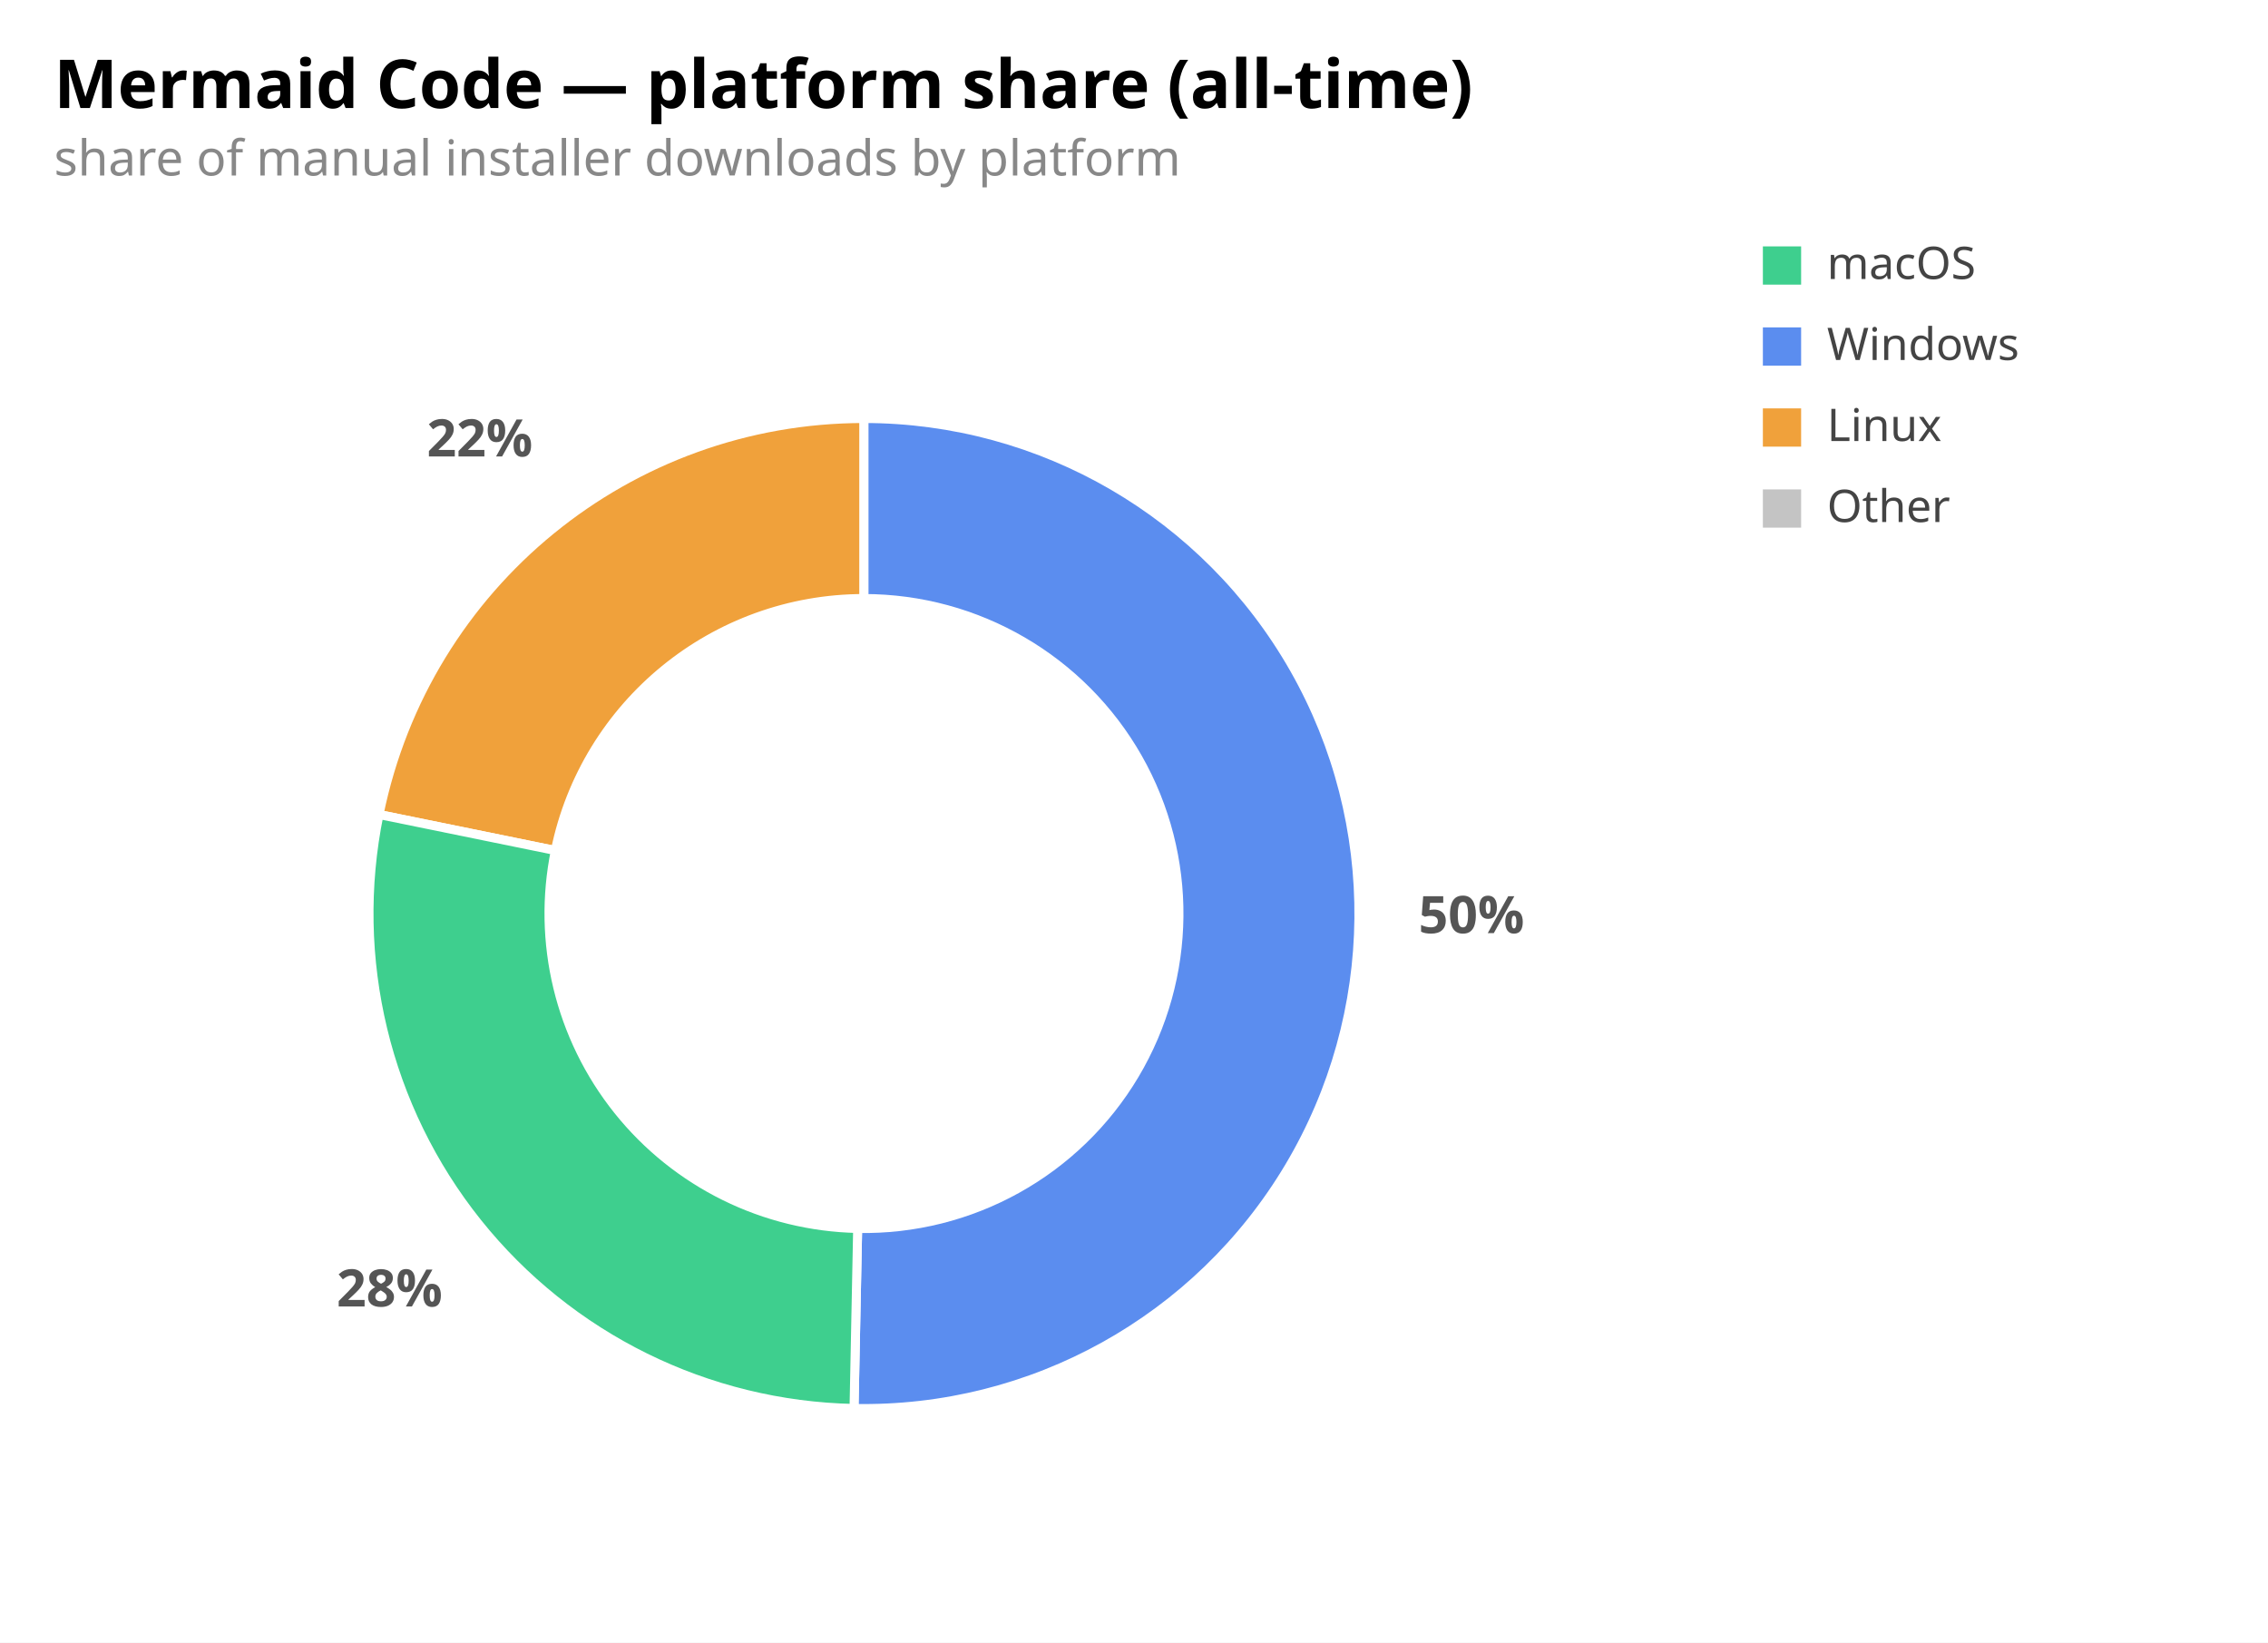
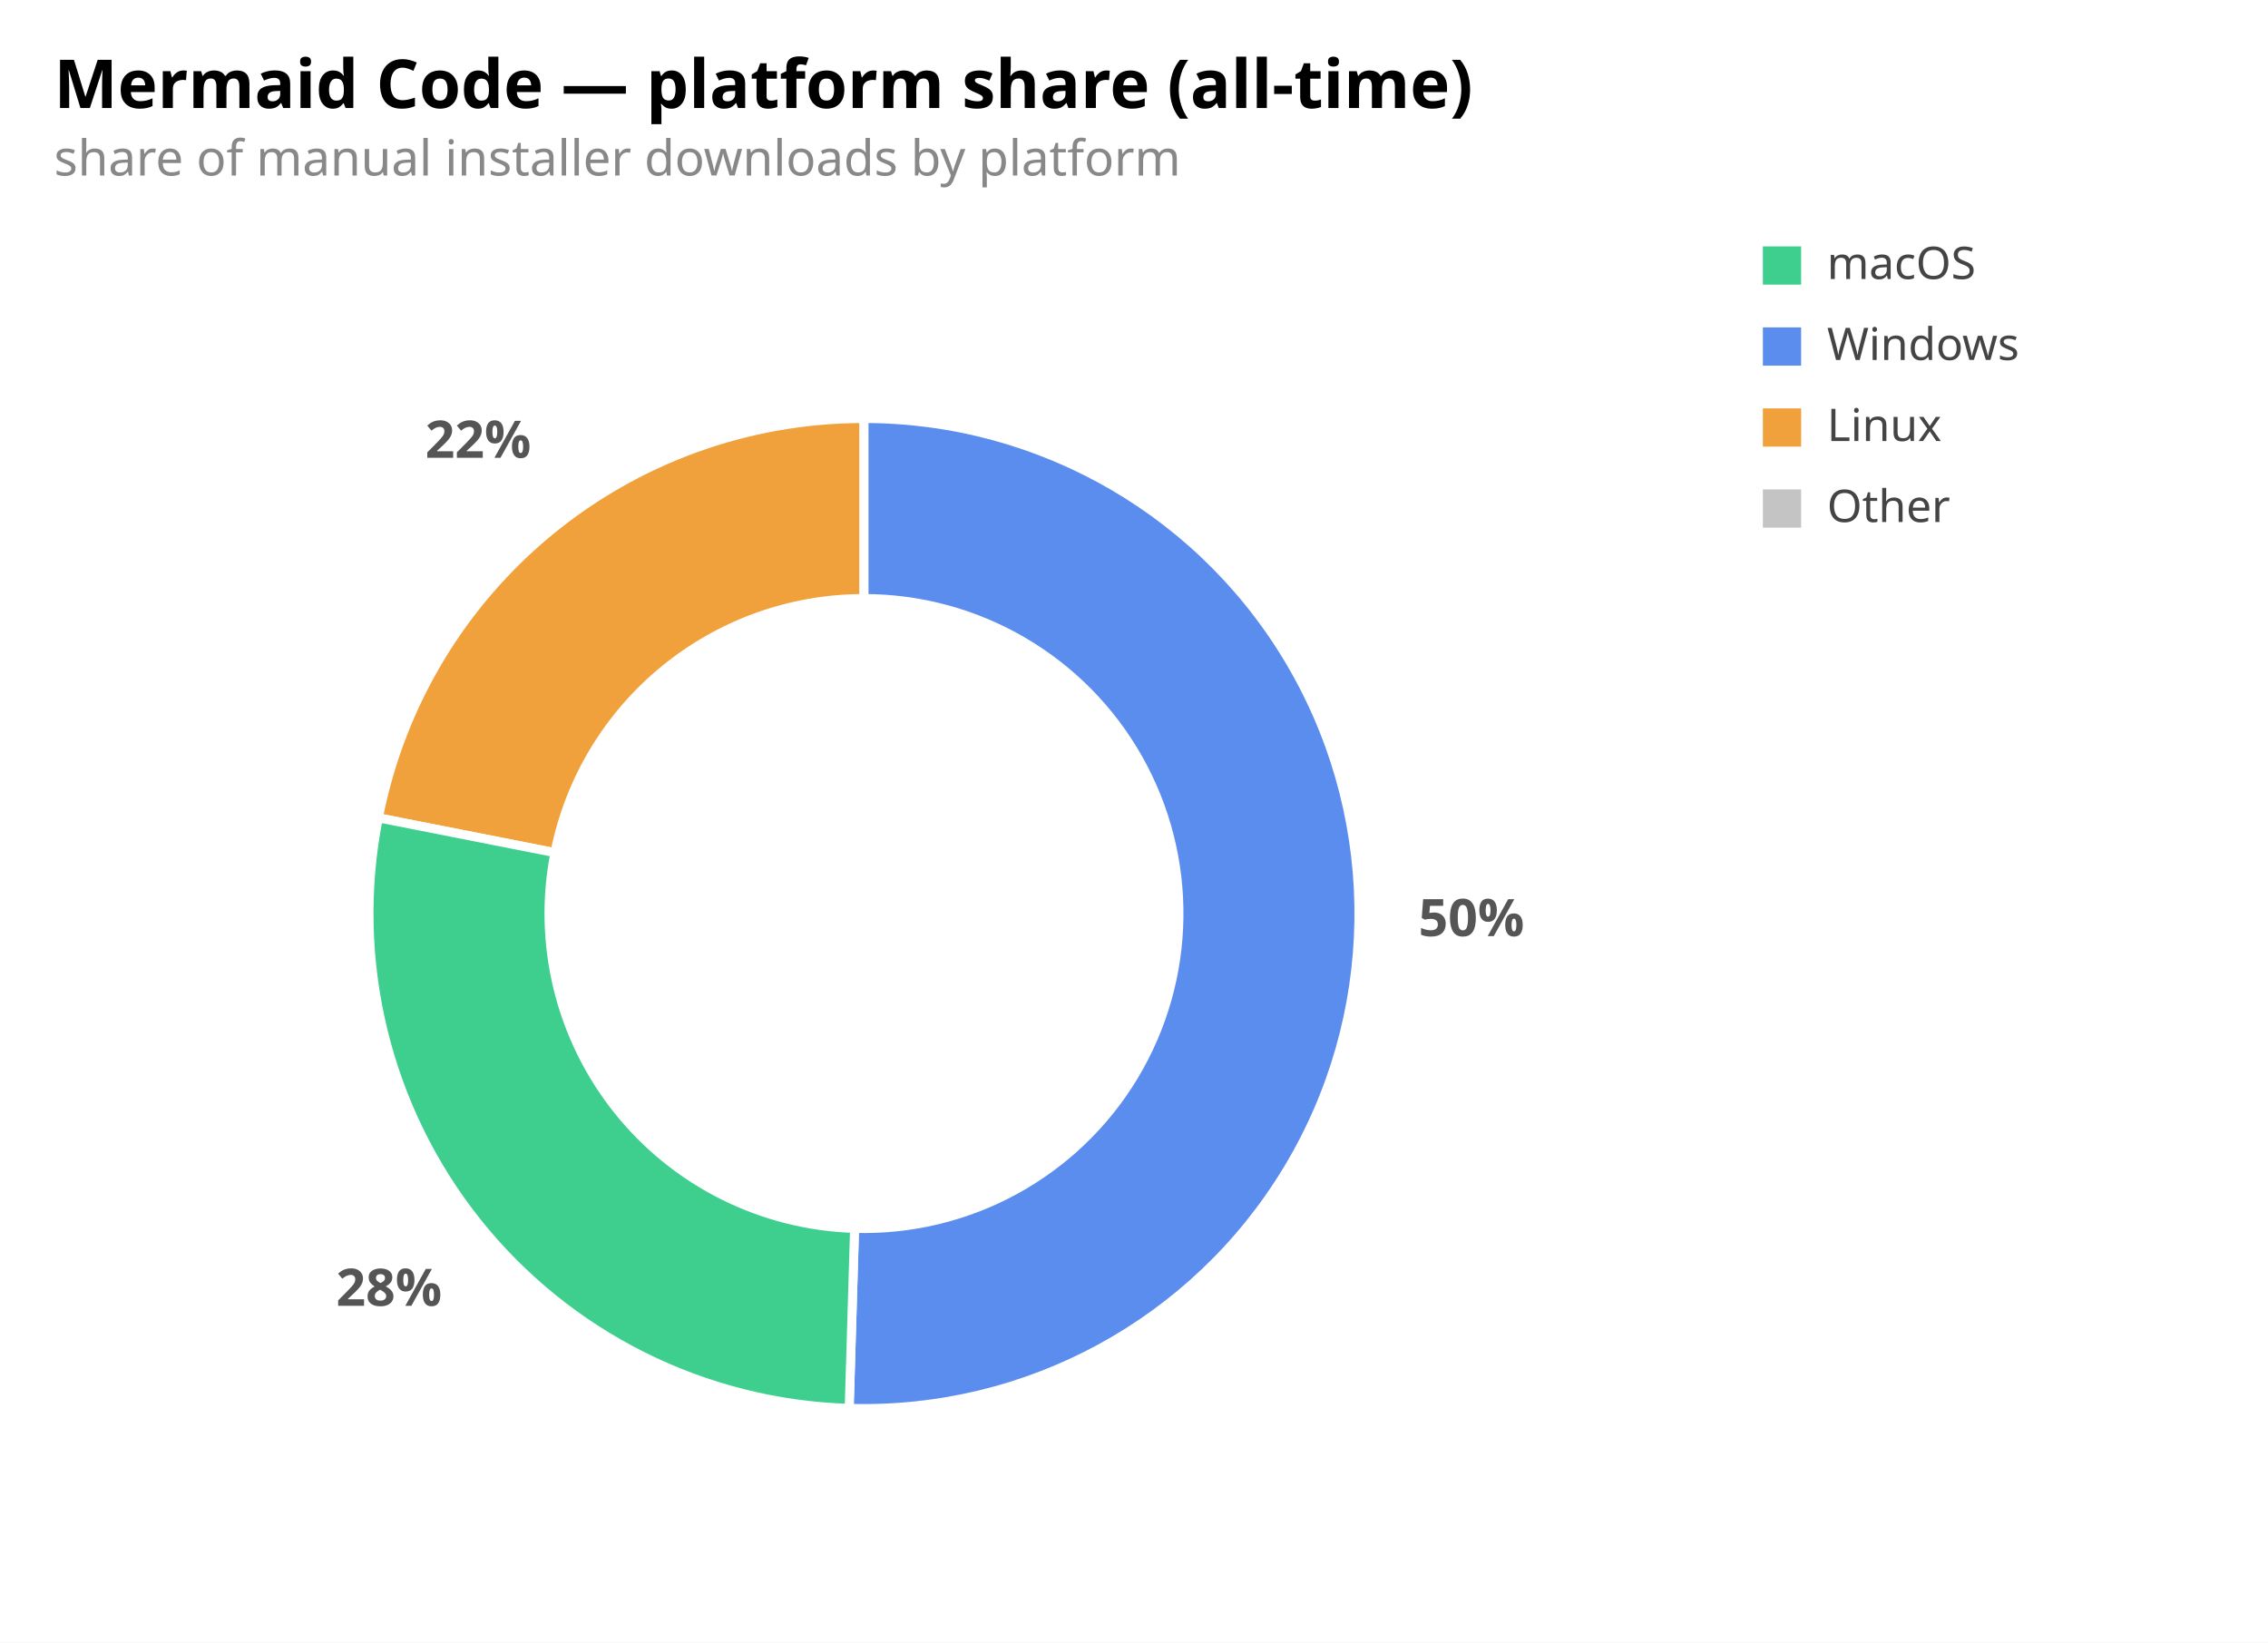
<svg xmlns="http://www.w3.org/2000/svg" version="1.1" class="marks" width="504" height="365" viewBox="0 0 504 365">
  <rect width="504" height="365" fill="white" />
  <g fill="none" stroke-miterlimit="4" transform="translate(12,53)">
    <g class="mark-group role-frame root" role="graphics-object" aria-roledescription="group mark container">
      <g transform="translate(0,0)">
        <path class="background" aria-hidden="true" d="M0,0h360v300h-360Z" />
        <g>
          <g class="mark-arc role-mark layer_0_marks" role="graphics-object" aria-roledescription="arc mark container">
-             <path aria-label="downloads: 68; platform: Linux" role="graphics-symbol" aria-roledescription="arc mark" transform="translate(180,150)" d="M0,-110A110,110,0,0,0,-107.777,-22.003L-68.585,-14.002A70,70,0,0,1,0,-70Z" fill="#f0a13b" stroke="white" stroke-width="2" />
-             <path aria-label="downloads: 157; platform: Windows" role="graphics-symbol" aria-roledescription="arc mark" transform="translate(180,150)" d="M-2.215,109.978A110,110,0,1,0,0,-110L0,-70A70,70,0,1,1,-1.41,69.986Z" fill="#5b8def" stroke="white" stroke-width="2" />
-             <path aria-label="downloads: 87; platform: macOS" role="graphics-symbol" aria-roledescription="arc mark" transform="translate(180,150)" d="M-107.777,-22.003A110,110,0,0,0,-2.215,109.978L-1.41,69.986A70,70,0,0,1,-68.585,-14.002Z" fill="#3ecf8e" stroke="white" stroke-width="2" />
+             <path aria-label="downloads: 69; platform: Linux" role="graphics-symbol" aria-roledescription="arc mark" transform="translate(180,150)" d="M0,-110A110,110,0,0,0,-107.926,-21.258L-68.68,-13.528A70,70,0,0,1,0,-70Z" fill="#f0a13b" stroke="white" stroke-width="2" />
+             <path aria-label="downloads: 159; platform: Windows" role="graphics-symbol" aria-roledescription="arc mark" transform="translate(180,150)" d="M-3.291,109.951A110,110,0,1,0,0,-110L0,-70A70,70,0,1,1,-2.094,69.969Z" fill="#5b8def" stroke="white" stroke-width="2" />
+             <path aria-label="downloads: 87; platform: macOS" role="graphics-symbol" aria-roledescription="arc mark" transform="translate(180,150)" d="M-107.926,-21.258A110,110,0,0,0,-3.291,109.951L-2.094,69.969A70,70,0,0,1,-68.68,-13.528Z" fill="#3ecf8e" stroke="white" stroke-width="2" />
          </g>
          <g class="mark-text role-mark layer_1_marks" role="graphics-object" aria-roledescription="text mark container">
-             <text aria-label="downloads: 68; platform: Linux; frac: 22%" role="graphics-symbol" aria-roledescription="text mark" text-anchor="middle" transform="translate(94.61987,48.42833)" font-family="sans-serif" font-size="11.5px" font-weight="600" fill="#555" opacity="1">22%</text>
-             <text aria-label="downloads: 157; platform: Windows; frac: 50%" role="graphics-symbol" aria-roledescription="text mark" text-anchor="middle" transform="translate(314.9932,154.3593)" font-family="sans-serif" font-size="11.5px" font-weight="600" fill="#555" opacity="1">50%</text>
-             <text aria-label="downloads: 87; platform: macOS; frac: 28%" role="graphics-symbol" aria-roledescription="text mark" text-anchor="middle" transform="translate(74.57394,237.3229)" font-family="sans-serif" font-size="11.5px" font-weight="600" fill="#555" opacity="1">28%</text>
+             <text aria-label="downloads: 69; platform: Linux; frac: 22%" role="graphics-symbol" aria-roledescription="text mark" text-anchor="middle" transform="translate(94.25937,48.72371)" font-family="sans-serif" font-size="11.5px" font-weight="600" fill="#555" opacity="1">22%</text>
+             <text aria-label="downloads: 159; platform: Windows; frac: 50%" role="graphics-symbol" aria-roledescription="text mark" text-anchor="middle" transform="translate(314.9849,155.0195)" font-family="sans-serif" font-size="11.5px" font-weight="600" fill="#555" opacity="1">50%</text>
+             <text aria-label="downloads: 87; platform: macOS; frac: 28%" role="graphics-symbol" aria-roledescription="text mark" text-anchor="middle" transform="translate(74.45275,237.1711)" font-family="sans-serif" font-size="11.5px" font-weight="600" fill="#555" opacity="1">28%</text>
          </g>
          <g class="mark-group role-legend" role="graphics-symbol" aria-roledescription="legend" aria-label="Symbol legend for fill color with 4 values: macOS, Windows, Linux, Other">
            <g transform="translate(378,0)">
              <path class="background" aria-hidden="true" d="M0,0h72v68h-72Z" pointer-events="none" />
              <g>
                <g class="mark-group role-legend-entry">
                  <g transform="translate(0,0)">
                    <path class="background" aria-hidden="true" d="M0,0h0v0h0Z" pointer-events="none" />
                    <g>
                      <g class="mark-group role-scope" role="graphics-object" aria-roledescription="group mark container">
                        <g transform="translate(0,0)">
                          <path class="background" aria-hidden="true" d="M0,0h72v14h-72Z" pointer-events="none" opacity="1" />
                          <g>
                            <g class="mark-symbol role-legend-symbol" pointer-events="none">
                              <path transform="translate(6,6)" d="M-5,-5h10v10h-10Z" fill="#3ecf8e" stroke="white" stroke-width="1.5" opacity="1" />
                            </g>
                            <g class="mark-text role-legend-label" pointer-events="none">
                              <text text-anchor="start" transform="translate(16,9)" font-family="sans-serif" font-size="10px" fill="#444" opacity="1">macOS</text>
                            </g>
                          </g>
                          <path class="foreground" aria-hidden="true" d="" pointer-events="none" display="none" />
                        </g>
                        <g transform="translate(0,18)">
                          <path class="background" aria-hidden="true" d="M0,0h72v14h-72Z" pointer-events="none" opacity="1" />
                          <g>
                            <g class="mark-symbol role-legend-symbol" pointer-events="none">
                              <path transform="translate(6,6)" d="M-5,-5h10v10h-10Z" fill="#5b8def" stroke="white" stroke-width="1.5" opacity="1" />
                            </g>
                            <g class="mark-text role-legend-label" pointer-events="none">
                              <text text-anchor="start" transform="translate(16,9)" font-family="sans-serif" font-size="10px" fill="#444" opacity="1">Windows</text>
                            </g>
                          </g>
                          <path class="foreground" aria-hidden="true" d="" pointer-events="none" display="none" />
                        </g>
                        <g transform="translate(0,36)">
                          <path class="background" aria-hidden="true" d="M0,0h72v14h-72Z" pointer-events="none" opacity="1" />
                          <g>
                            <g class="mark-symbol role-legend-symbol" pointer-events="none">
                              <path transform="translate(6,6)" d="M-5,-5h10v10h-10Z" fill="#f0a13b" stroke="white" stroke-width="1.5" opacity="1" />
                            </g>
                            <g class="mark-text role-legend-label" pointer-events="none">
                              <text text-anchor="start" transform="translate(16,9)" font-family="sans-serif" font-size="10px" fill="#444" opacity="1">Linux</text>
                            </g>
                          </g>
                          <path class="foreground" aria-hidden="true" d="" pointer-events="none" display="none" />
                        </g>
                        <g transform="translate(0,54)">
                          <path class="background" aria-hidden="true" d="M0,0h72v14h-72Z" pointer-events="none" opacity="1" />
                          <g>
                            <g class="mark-symbol role-legend-symbol" pointer-events="none">
                              <path transform="translate(6,6)" d="M-5,-5h10v10h-10Z" fill="#c4c4c4" stroke="white" stroke-width="1.5" opacity="1" />
                            </g>
                            <g class="mark-text role-legend-label" pointer-events="none">
                              <text text-anchor="start" transform="translate(16,9)" font-family="sans-serif" font-size="10px" fill="#444" opacity="1">Other</text>
                            </g>
                          </g>
                          <path class="foreground" aria-hidden="true" d="" pointer-events="none" display="none" />
                        </g>
                      </g>
                    </g>
                    <path class="foreground" aria-hidden="true" d="" pointer-events="none" display="none" />
                  </g>
                </g>
              </g>
              <path class="foreground" aria-hidden="true" d="" pointer-events="none" display="none" />
            </g>
          </g>
          <g class="mark-group role-title">
            <g transform="translate(0,-41)">
              <path class="background" aria-hidden="true" d="M0,0h0v0h0Z" pointer-events="none" />
              <g>
                <g class="mark-text role-title-text" role="graphics-symbol" aria-roledescription="title" aria-label="Title text 'Mermaid Code — platform share (all-time)'" pointer-events="none">
                  <text text-anchor="start" transform="translate(0,12)" font-family="sans-serif" font-size="15px" font-weight="600" fill="#000" opacity="1">Mermaid Code — platform share (all-time)</text>
                </g>
                <g class="mark-text role-title-subtitle" role="graphics-symbol" aria-roledescription="subtitle" aria-label="Subtitle text 'share of manual installer downloads by platform'" pointer-events="none">
                  <text text-anchor="start" transform="translate(0,27)" font-family="sans-serif" font-size="11px" fill="#888" opacity="1">share of manual installer downloads by platform</text>
                </g>
              </g>
              <path class="foreground" aria-hidden="true" d="" pointer-events="none" display="none" />
            </g>
          </g>
        </g>
        <path class="foreground" aria-hidden="true" d="" display="none" />
      </g>
    </g>
  </g>
</svg>
